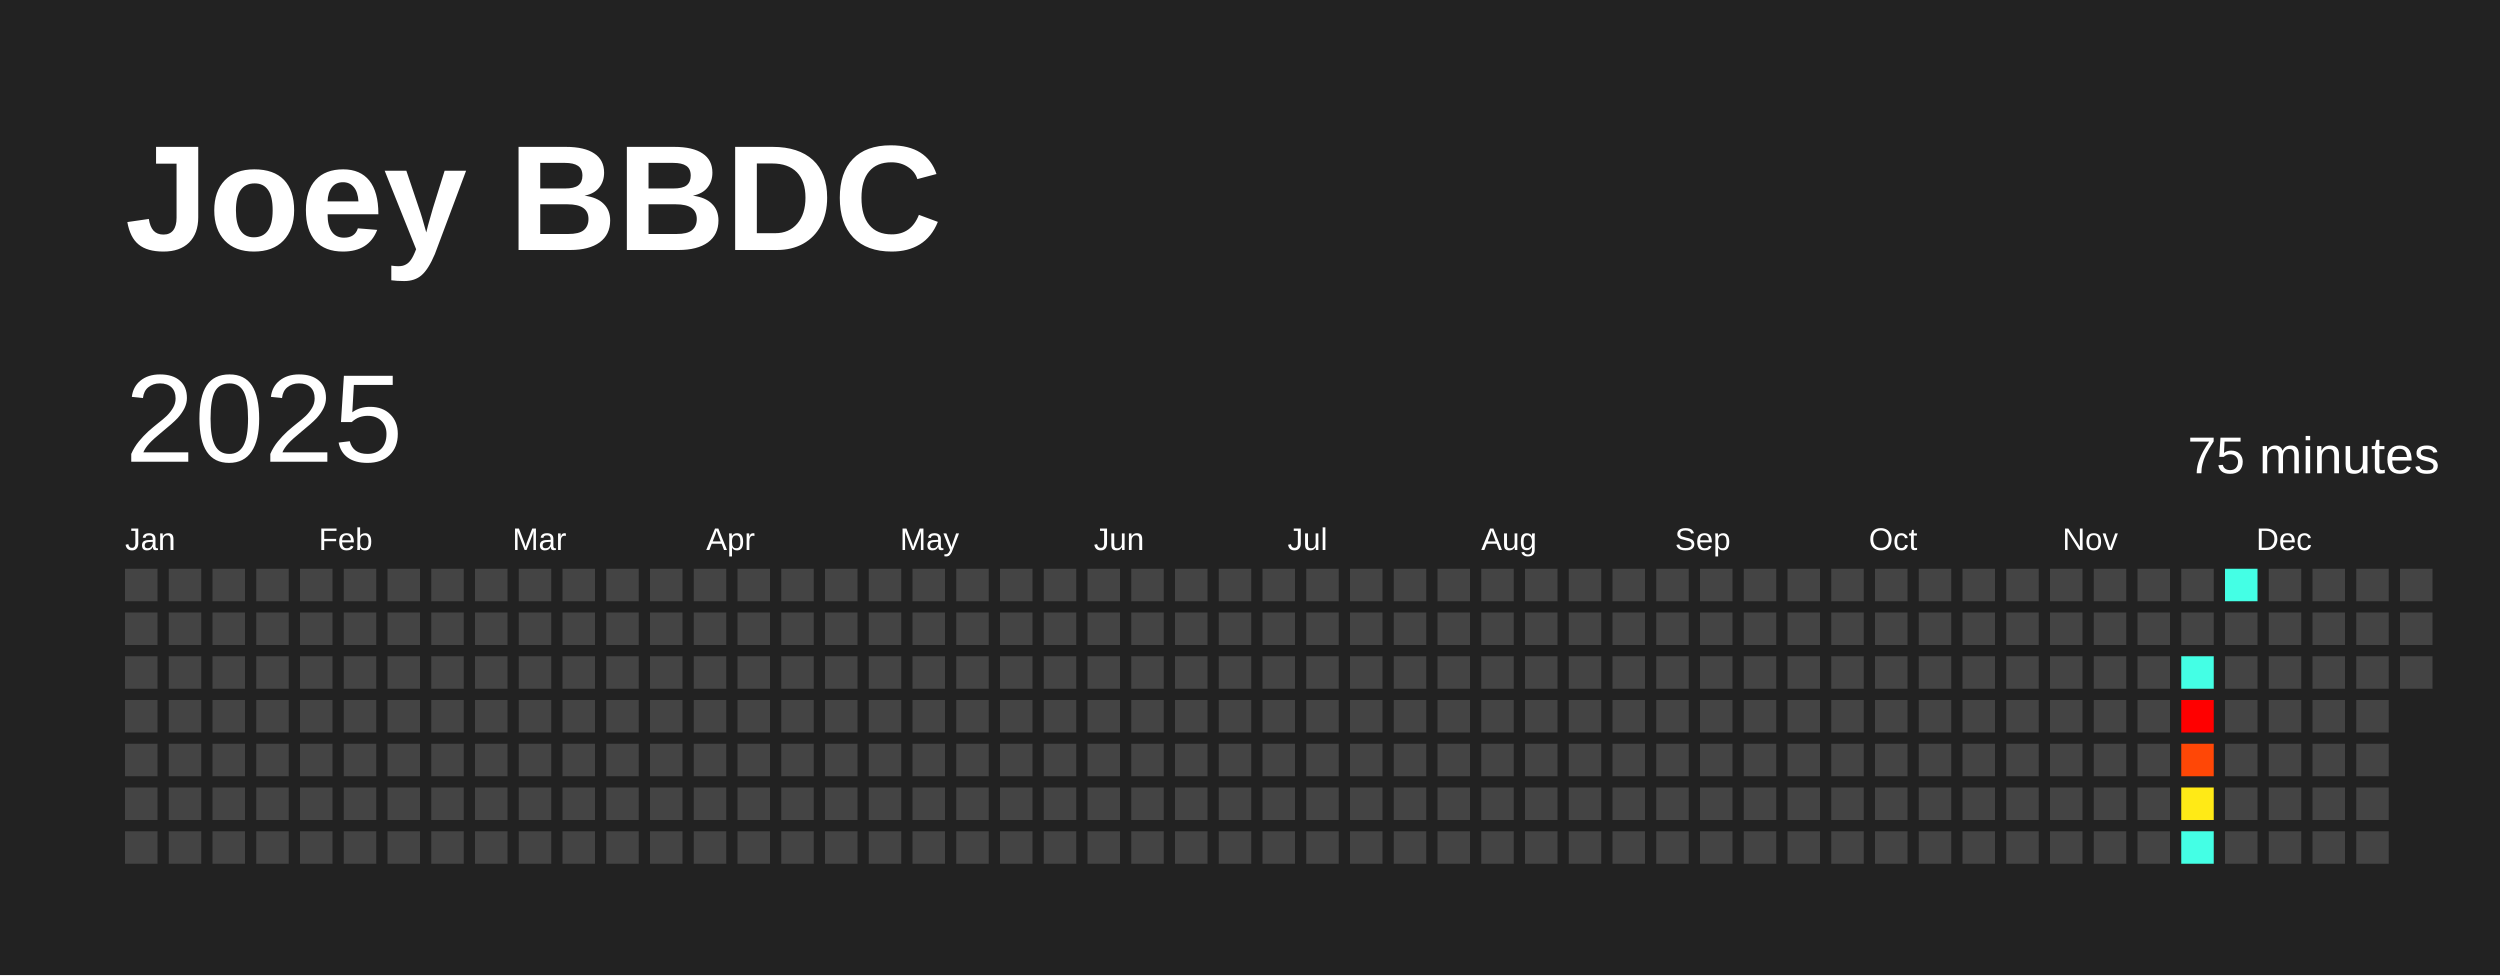
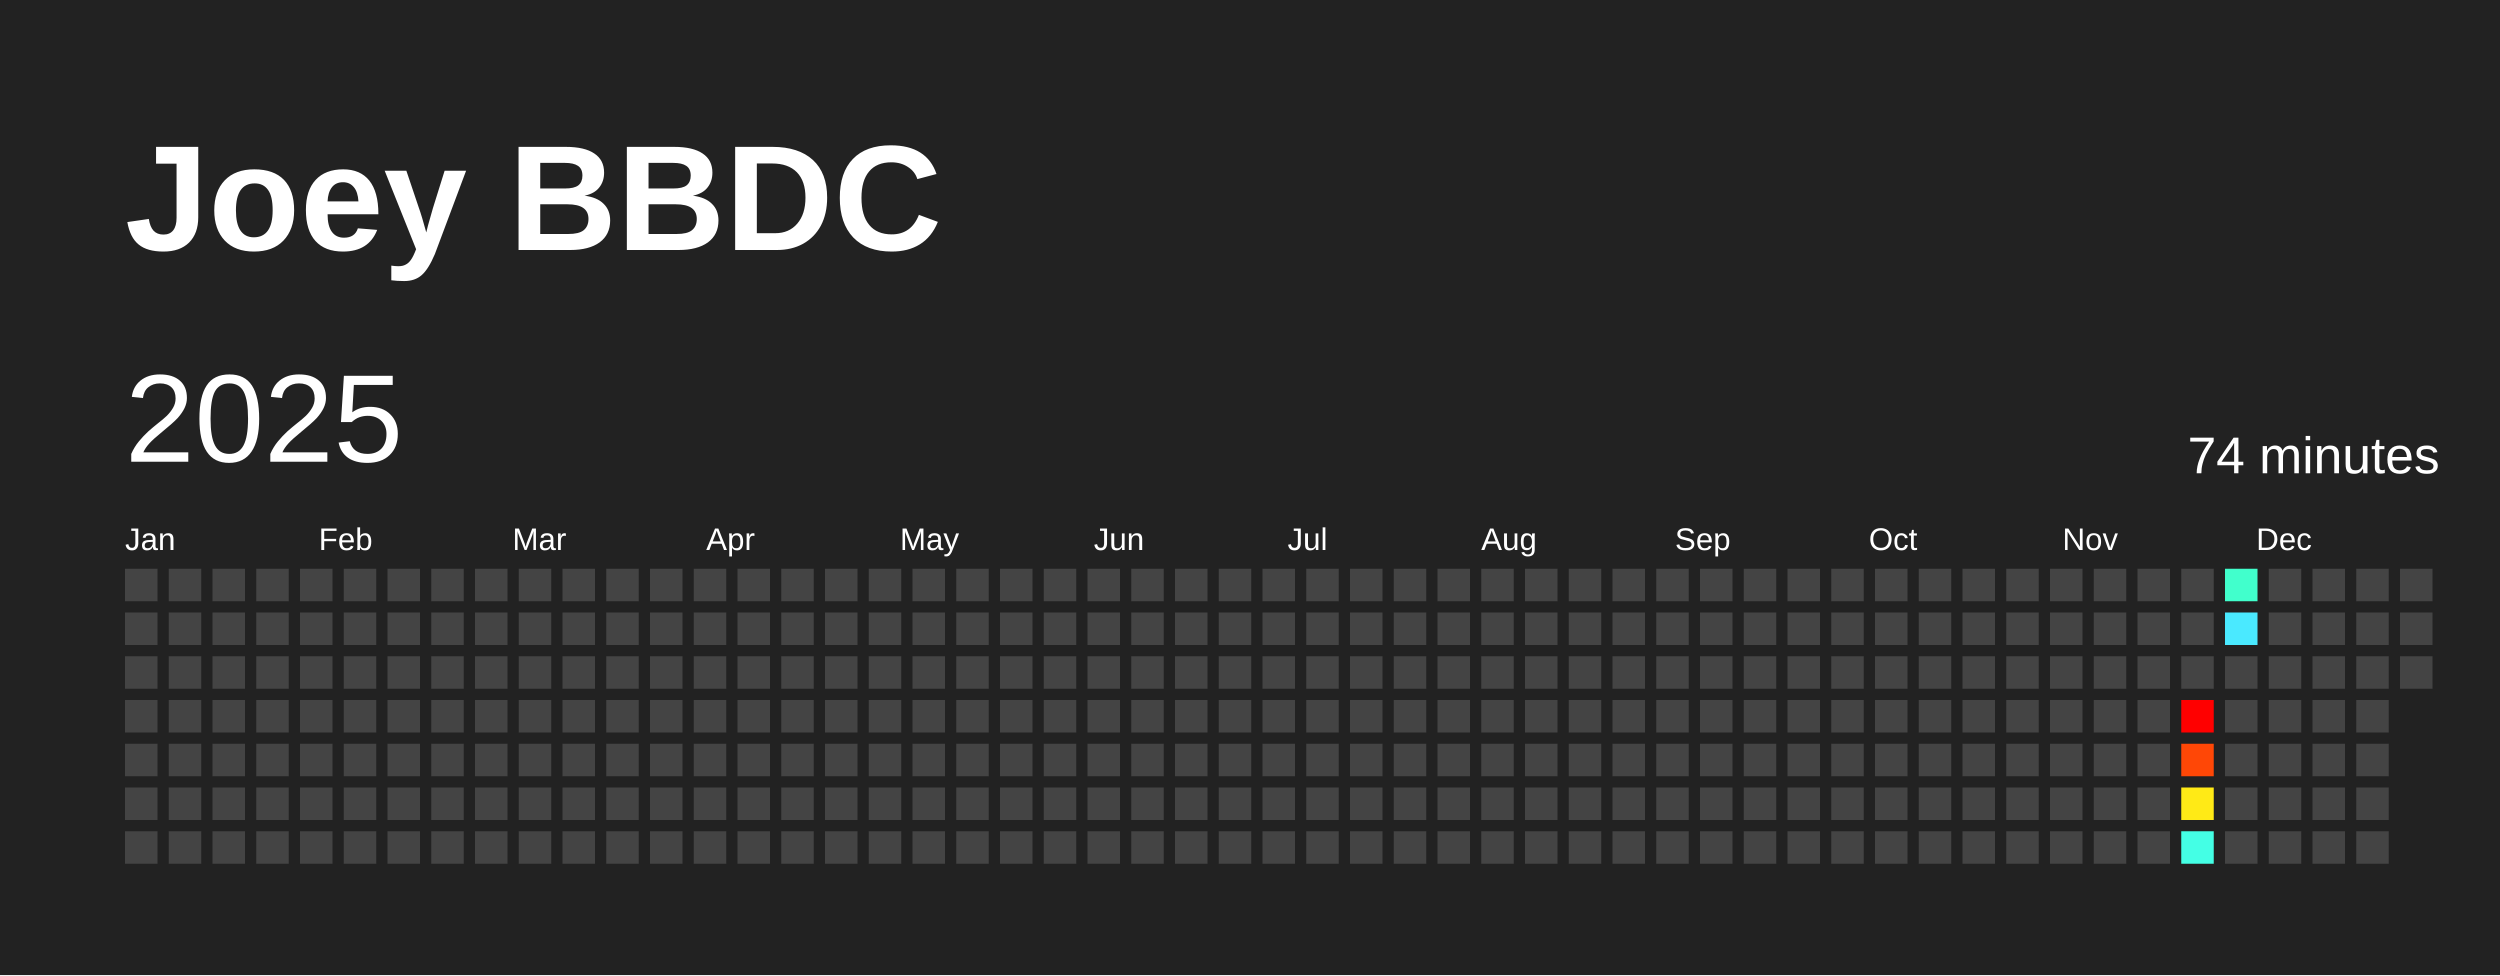
<svg xmlns="http://www.w3.org/2000/svg" baseProfile="full" height="78mm" version="1.1" viewBox="0,0,200,78" width="200mm">
  <defs />
  <rect fill="#222222" height="78" width="200" x="0" y="0" />
  <text fill="#FFFFFF" style="font-size:12px; font-family:Arial; font-weight:bold;" x="10" y="20">Joey BBDC</text>
  <text dominant-baseline="hanging" fill="#FFFFFF" style="font-size:10.0px; font-family:Arial;" x="10" y="30">2025</text>
-   <text dominant-baseline="hanging" fill="#FFFFFF" style="font-size:4.125px; font-family:Arial;" x="175" y="35">75 minutes</text>
+   <text dominant-baseline="hanging" fill="#FFFFFF" style="font-size:4.125px; font-family:Arial;" x="175" y="35">74 minutes</text>
  <text fill="#FFFFFF" style="font-size:2.5px; font-family:Arial" x="10.0" y="44">Jan</text>
  <text fill="#FFFFFF" style="font-size:2.5px; font-family:Arial" x="25.5" y="44">Feb</text>
  <text fill="#FFFFFF" style="font-size:2.5px; font-family:Arial" x="41.0" y="44">Mar</text>
  <text fill="#FFFFFF" style="font-size:2.5px; font-family:Arial" x="56.5" y="44">Apr</text>
  <text fill="#FFFFFF" style="font-size:2.5px; font-family:Arial" x="72.0" y="44">May</text>
  <text fill="#FFFFFF" style="font-size:2.5px; font-family:Arial" x="87.5" y="44">Jun</text>
  <text fill="#FFFFFF" style="font-size:2.5px; font-family:Arial" x="103.0" y="44">Jul</text>
  <text fill="#FFFFFF" style="font-size:2.5px; font-family:Arial" x="118.5" y="44">Aug</text>
  <text fill="#FFFFFF" style="font-size:2.5px; font-family:Arial" x="134.0" y="44">Sep</text>
  <text fill="#FFFFFF" style="font-size:2.5px; font-family:Arial" x="149.5" y="44">Oct</text>
  <text fill="#FFFFFF" style="font-size:2.5px; font-family:Arial" x="165.0" y="44">Nov</text>
  <text fill="#FFFFFF" style="font-size:2.5px; font-family:Arial" x="180.5" y="44">Dec</text>
  <rect fill="#444444" height="2.6" width="2.6" x="10.0" y="45.5" />
  <rect fill="#444444" height="2.6" width="2.6" x="10.0" y="49.0" />
  <rect fill="#444444" height="2.6" width="2.6" x="10.0" y="52.5" />
  <rect fill="#444444" height="2.6" width="2.6" x="10.0" y="56.0" />
  <rect fill="#444444" height="2.6" width="2.6" x="10.0" y="59.5" />
  <rect fill="#444444" height="2.6" width="2.6" x="10.0" y="63.0" />
  <rect fill="#444444" height="2.6" width="2.6" x="10.0" y="66.5" />
  <rect fill="#444444" height="2.6" width="2.6" x="13.5" y="45.5" />
  <rect fill="#444444" height="2.6" width="2.6" x="13.5" y="49.0" />
  <rect fill="#444444" height="2.6" width="2.6" x="13.5" y="52.5" />
  <rect fill="#444444" height="2.6" width="2.6" x="13.5" y="56.0" />
  <rect fill="#444444" height="2.6" width="2.6" x="13.5" y="59.5" />
  <rect fill="#444444" height="2.6" width="2.6" x="13.5" y="63.0" />
  <rect fill="#444444" height="2.6" width="2.6" x="13.5" y="66.5" />
  <rect fill="#444444" height="2.6" width="2.6" x="17.0" y="45.5" />
  <rect fill="#444444" height="2.6" width="2.6" x="17.0" y="49.0" />
  <rect fill="#444444" height="2.6" width="2.6" x="17.0" y="52.5" />
  <rect fill="#444444" height="2.6" width="2.6" x="17.0" y="56.0" />
  <rect fill="#444444" height="2.6" width="2.6" x="17.0" y="59.5" />
  <rect fill="#444444" height="2.6" width="2.6" x="17.0" y="63.0" />
  <rect fill="#444444" height="2.6" width="2.6" x="17.0" y="66.5" />
  <rect fill="#444444" height="2.6" width="2.6" x="20.5" y="45.5" />
  <rect fill="#444444" height="2.6" width="2.6" x="20.5" y="49.0" />
  <rect fill="#444444" height="2.6" width="2.6" x="20.5" y="52.5" />
  <rect fill="#444444" height="2.6" width="2.6" x="20.5" y="56.0" />
  <rect fill="#444444" height="2.6" width="2.6" x="20.5" y="59.5" />
  <rect fill="#444444" height="2.6" width="2.6" x="20.5" y="63.0" />
  <rect fill="#444444" height="2.6" width="2.6" x="20.5" y="66.5" />
  <rect fill="#444444" height="2.6" width="2.6" x="24.0" y="45.5" />
  <rect fill="#444444" height="2.6" width="2.6" x="24.0" y="49.0" />
  <rect fill="#444444" height="2.6" width="2.6" x="24.0" y="52.5" />
  <rect fill="#444444" height="2.6" width="2.6" x="24.0" y="56.0" />
  <rect fill="#444444" height="2.6" width="2.6" x="24.0" y="59.5" />
  <rect fill="#444444" height="2.6" width="2.6" x="24.0" y="63.0" />
  <rect fill="#444444" height="2.6" width="2.6" x="24.0" y="66.5" />
  <rect fill="#444444" height="2.6" width="2.6" x="27.5" y="45.5" />
  <rect fill="#444444" height="2.6" width="2.6" x="27.5" y="49.0" />
  <rect fill="#444444" height="2.6" width="2.6" x="27.5" y="52.5" />
  <rect fill="#444444" height="2.6" width="2.6" x="27.5" y="56.0" />
  <rect fill="#444444" height="2.6" width="2.6" x="27.5" y="59.5" />
  <rect fill="#444444" height="2.6" width="2.6" x="27.5" y="63.0" />
  <rect fill="#444444" height="2.6" width="2.6" x="27.5" y="66.5" />
  <rect fill="#444444" height="2.6" width="2.6" x="31.0" y="45.5" />
  <rect fill="#444444" height="2.6" width="2.6" x="31.0" y="49.0" />
  <rect fill="#444444" height="2.6" width="2.6" x="31.0" y="52.5" />
  <rect fill="#444444" height="2.6" width="2.6" x="31.0" y="56.0" />
  <rect fill="#444444" height="2.6" width="2.6" x="31.0" y="59.5" />
  <rect fill="#444444" height="2.6" width="2.6" x="31.0" y="63.0" />
  <rect fill="#444444" height="2.6" width="2.6" x="31.0" y="66.5" />
  <rect fill="#444444" height="2.6" width="2.6" x="34.5" y="45.5" />
  <rect fill="#444444" height="2.6" width="2.6" x="34.5" y="49.0" />
  <rect fill="#444444" height="2.6" width="2.6" x="34.5" y="52.5" />
  <rect fill="#444444" height="2.6" width="2.6" x="34.5" y="56.0" />
  <rect fill="#444444" height="2.6" width="2.6" x="34.5" y="59.5" />
  <rect fill="#444444" height="2.6" width="2.6" x="34.5" y="63.0" />
  <rect fill="#444444" height="2.6" width="2.6" x="34.5" y="66.5" />
  <rect fill="#444444" height="2.6" width="2.6" x="38.0" y="45.5" />
  <rect fill="#444444" height="2.6" width="2.6" x="38.0" y="49.0" />
  <rect fill="#444444" height="2.6" width="2.6" x="38.0" y="52.5" />
  <rect fill="#444444" height="2.6" width="2.6" x="38.0" y="56.0" />
  <rect fill="#444444" height="2.6" width="2.6" x="38.0" y="59.5" />
  <rect fill="#444444" height="2.6" width="2.6" x="38.0" y="63.0" />
  <rect fill="#444444" height="2.6" width="2.6" x="38.0" y="66.5" />
  <rect fill="#444444" height="2.6" width="2.6" x="41.5" y="45.5" />
  <rect fill="#444444" height="2.6" width="2.6" x="41.5" y="49.0" />
  <rect fill="#444444" height="2.6" width="2.6" x="41.5" y="52.5" />
  <rect fill="#444444" height="2.6" width="2.6" x="41.5" y="56.0" />
  <rect fill="#444444" height="2.6" width="2.6" x="41.5" y="59.5" />
  <rect fill="#444444" height="2.6" width="2.6" x="41.5" y="63.0" />
  <rect fill="#444444" height="2.6" width="2.6" x="41.5" y="66.5" />
  <rect fill="#444444" height="2.6" width="2.6" x="45.0" y="45.5" />
  <rect fill="#444444" height="2.6" width="2.6" x="45.0" y="49.0" />
  <rect fill="#444444" height="2.6" width="2.6" x="45.0" y="52.5" />
  <rect fill="#444444" height="2.6" width="2.6" x="45.0" y="56.0" />
  <rect fill="#444444" height="2.6" width="2.6" x="45.0" y="59.5" />
  <rect fill="#444444" height="2.6" width="2.6" x="45.0" y="63.0" />
  <rect fill="#444444" height="2.6" width="2.6" x="45.0" y="66.5" />
  <rect fill="#444444" height="2.6" width="2.6" x="48.5" y="45.5" />
  <rect fill="#444444" height="2.6" width="2.6" x="48.5" y="49.0" />
  <rect fill="#444444" height="2.6" width="2.6" x="48.5" y="52.5" />
  <rect fill="#444444" height="2.6" width="2.6" x="48.5" y="56.0" />
  <rect fill="#444444" height="2.6" width="2.6" x="48.5" y="59.5" />
  <rect fill="#444444" height="2.6" width="2.6" x="48.5" y="63.0" />
  <rect fill="#444444" height="2.6" width="2.6" x="48.5" y="66.5" />
  <rect fill="#444444" height="2.6" width="2.6" x="52.0" y="45.5" />
  <rect fill="#444444" height="2.6" width="2.6" x="52.0" y="49.0" />
  <rect fill="#444444" height="2.6" width="2.6" x="52.0" y="52.5" />
  <rect fill="#444444" height="2.6" width="2.6" x="52.0" y="56.0" />
  <rect fill="#444444" height="2.6" width="2.6" x="52.0" y="59.5" />
  <rect fill="#444444" height="2.6" width="2.6" x="52.0" y="63.0" />
  <rect fill="#444444" height="2.6" width="2.6" x="52.0" y="66.5" />
  <rect fill="#444444" height="2.6" width="2.6" x="55.5" y="45.5" />
  <rect fill="#444444" height="2.6" width="2.6" x="55.5" y="49.0" />
  <rect fill="#444444" height="2.6" width="2.6" x="55.5" y="52.5" />
  <rect fill="#444444" height="2.6" width="2.6" x="55.5" y="56.0" />
  <rect fill="#444444" height="2.6" width="2.6" x="55.5" y="59.5" />
  <rect fill="#444444" height="2.6" width="2.6" x="55.5" y="63.0" />
  <rect fill="#444444" height="2.6" width="2.6" x="55.5" y="66.5" />
  <rect fill="#444444" height="2.6" width="2.6" x="59.0" y="45.5" />
  <rect fill="#444444" height="2.6" width="2.6" x="59.0" y="49.0" />
  <rect fill="#444444" height="2.6" width="2.6" x="59.0" y="52.5" />
  <rect fill="#444444" height="2.6" width="2.6" x="59.0" y="56.0" />
  <rect fill="#444444" height="2.6" width="2.6" x="59.0" y="59.5" />
  <rect fill="#444444" height="2.6" width="2.6" x="59.0" y="63.0" />
  <rect fill="#444444" height="2.6" width="2.6" x="59.0" y="66.5" />
  <rect fill="#444444" height="2.6" width="2.6" x="62.5" y="45.5" />
  <rect fill="#444444" height="2.6" width="2.6" x="62.5" y="49.0" />
  <rect fill="#444444" height="2.6" width="2.6" x="62.5" y="52.5" />
  <rect fill="#444444" height="2.6" width="2.6" x="62.5" y="56.0" />
  <rect fill="#444444" height="2.6" width="2.6" x="62.5" y="59.5" />
  <rect fill="#444444" height="2.6" width="2.6" x="62.5" y="63.0" />
  <rect fill="#444444" height="2.6" width="2.6" x="62.5" y="66.5" />
  <rect fill="#444444" height="2.6" width="2.6" x="66.0" y="45.5" />
  <rect fill="#444444" height="2.6" width="2.6" x="66.0" y="49.0" />
  <rect fill="#444444" height="2.6" width="2.6" x="66.0" y="52.5" />
  <rect fill="#444444" height="2.6" width="2.6" x="66.0" y="56.0" />
  <rect fill="#444444" height="2.6" width="2.6" x="66.0" y="59.5" />
  <rect fill="#444444" height="2.6" width="2.6" x="66.0" y="63.0" />
  <rect fill="#444444" height="2.6" width="2.6" x="66.0" y="66.5" />
  <rect fill="#444444" height="2.6" width="2.6" x="69.5" y="45.5" />
  <rect fill="#444444" height="2.6" width="2.6" x="69.5" y="49.0" />
  <rect fill="#444444" height="2.6" width="2.6" x="69.5" y="52.5" />
  <rect fill="#444444" height="2.6" width="2.6" x="69.5" y="56.0" />
  <rect fill="#444444" height="2.6" width="2.6" x="69.5" y="59.5" />
  <rect fill="#444444" height="2.6" width="2.6" x="69.5" y="63.0" />
  <rect fill="#444444" height="2.6" width="2.6" x="69.5" y="66.5" />
  <rect fill="#444444" height="2.6" width="2.6" x="73.0" y="45.5" />
  <rect fill="#444444" height="2.6" width="2.6" x="73.0" y="49.0" />
  <rect fill="#444444" height="2.6" width="2.6" x="73.0" y="52.5" />
  <rect fill="#444444" height="2.6" width="2.6" x="73.0" y="56.0" />
  <rect fill="#444444" height="2.6" width="2.6" x="73.0" y="59.5" />
  <rect fill="#444444" height="2.6" width="2.6" x="73.0" y="63.0" />
  <rect fill="#444444" height="2.6" width="2.6" x="73.0" y="66.5" />
  <rect fill="#444444" height="2.6" width="2.6" x="76.5" y="45.5" />
  <rect fill="#444444" height="2.6" width="2.6" x="76.5" y="49.0" />
  <rect fill="#444444" height="2.6" width="2.6" x="76.5" y="52.5" />
  <rect fill="#444444" height="2.6" width="2.6" x="76.5" y="56.0" />
  <rect fill="#444444" height="2.6" width="2.6" x="76.5" y="59.5" />
  <rect fill="#444444" height="2.6" width="2.6" x="76.5" y="63.0" />
  <rect fill="#444444" height="2.6" width="2.6" x="76.5" y="66.5" />
  <rect fill="#444444" height="2.6" width="2.6" x="80.0" y="45.5" />
  <rect fill="#444444" height="2.6" width="2.6" x="80.0" y="49.0" />
  <rect fill="#444444" height="2.6" width="2.6" x="80.0" y="52.5" />
  <rect fill="#444444" height="2.6" width="2.6" x="80.0" y="56.0" />
  <rect fill="#444444" height="2.6" width="2.6" x="80.0" y="59.5" />
  <rect fill="#444444" height="2.6" width="2.6" x="80.0" y="63.0" />
  <rect fill="#444444" height="2.6" width="2.6" x="80.0" y="66.5" />
  <rect fill="#444444" height="2.6" width="2.6" x="83.5" y="45.5" />
  <rect fill="#444444" height="2.6" width="2.6" x="83.5" y="49.0" />
  <rect fill="#444444" height="2.6" width="2.6" x="83.5" y="52.5" />
  <rect fill="#444444" height="2.6" width="2.6" x="83.5" y="56.0" />
  <rect fill="#444444" height="2.6" width="2.6" x="83.5" y="59.5" />
  <rect fill="#444444" height="2.6" width="2.6" x="83.5" y="63.0" />
  <rect fill="#444444" height="2.6" width="2.6" x="83.5" y="66.5" />
  <rect fill="#444444" height="2.6" width="2.6" x="87.0" y="45.5" />
  <rect fill="#444444" height="2.6" width="2.6" x="87.0" y="49.0" />
  <rect fill="#444444" height="2.6" width="2.6" x="87.0" y="52.5" />
  <rect fill="#444444" height="2.6" width="2.6" x="87.0" y="56.0" />
  <rect fill="#444444" height="2.6" width="2.6" x="87.0" y="59.5" />
  <rect fill="#444444" height="2.6" width="2.6" x="87.0" y="63.0" />
  <rect fill="#444444" height="2.6" width="2.6" x="87.0" y="66.5" />
  <rect fill="#444444" height="2.6" width="2.6" x="90.5" y="45.5" />
  <rect fill="#444444" height="2.6" width="2.6" x="90.5" y="49.0" />
  <rect fill="#444444" height="2.6" width="2.6" x="90.5" y="52.5" />
  <rect fill="#444444" height="2.6" width="2.6" x="90.5" y="56.0" />
  <rect fill="#444444" height="2.6" width="2.6" x="90.5" y="59.5" />
  <rect fill="#444444" height="2.6" width="2.6" x="90.5" y="63.0" />
  <rect fill="#444444" height="2.6" width="2.6" x="90.5" y="66.5" />
  <rect fill="#444444" height="2.6" width="2.6" x="94.0" y="45.5" />
  <rect fill="#444444" height="2.6" width="2.6" x="94.0" y="49.0" />
  <rect fill="#444444" height="2.6" width="2.6" x="94.0" y="52.5" />
  <rect fill="#444444" height="2.6" width="2.6" x="94.0" y="56.0" />
  <rect fill="#444444" height="2.6" width="2.6" x="94.0" y="59.5" />
  <rect fill="#444444" height="2.6" width="2.6" x="94.0" y="63.0" />
  <rect fill="#444444" height="2.6" width="2.6" x="94.0" y="66.5" />
  <rect fill="#444444" height="2.6" width="2.6" x="97.5" y="45.5" />
  <rect fill="#444444" height="2.6" width="2.6" x="97.5" y="49.0" />
  <rect fill="#444444" height="2.6" width="2.6" x="97.5" y="52.5" />
  <rect fill="#444444" height="2.6" width="2.6" x="97.5" y="56.0" />
  <rect fill="#444444" height="2.6" width="2.6" x="97.5" y="59.5" />
  <rect fill="#444444" height="2.6" width="2.6" x="97.5" y="63.0" />
  <rect fill="#444444" height="2.6" width="2.6" x="97.5" y="66.5" />
  <rect fill="#444444" height="2.6" width="2.6" x="101.0" y="45.5" />
  <rect fill="#444444" height="2.6" width="2.6" x="101.0" y="49.0" />
  <rect fill="#444444" height="2.6" width="2.6" x="101.0" y="52.5" />
  <rect fill="#444444" height="2.6" width="2.6" x="101.0" y="56.0" />
  <rect fill="#444444" height="2.6" width="2.6" x="101.0" y="59.5" />
  <rect fill="#444444" height="2.6" width="2.6" x="101.0" y="63.0" />
  <rect fill="#444444" height="2.6" width="2.6" x="101.0" y="66.5" />
  <rect fill="#444444" height="2.6" width="2.6" x="104.5" y="45.5" />
  <rect fill="#444444" height="2.6" width="2.6" x="104.5" y="49.0" />
  <rect fill="#444444" height="2.6" width="2.6" x="104.5" y="52.5" />
  <rect fill="#444444" height="2.6" width="2.6" x="104.5" y="56.0" />
  <rect fill="#444444" height="2.6" width="2.6" x="104.5" y="59.5" />
  <rect fill="#444444" height="2.6" width="2.6" x="104.5" y="63.0" />
  <rect fill="#444444" height="2.6" width="2.6" x="104.5" y="66.5" />
  <rect fill="#444444" height="2.6" width="2.6" x="108.0" y="45.5" />
  <rect fill="#444444" height="2.6" width="2.6" x="108.0" y="49.0" />
  <rect fill="#444444" height="2.6" width="2.6" x="108.0" y="52.5" />
  <rect fill="#444444" height="2.6" width="2.6" x="108.0" y="56.0" />
  <rect fill="#444444" height="2.6" width="2.6" x="108.0" y="59.5" />
  <rect fill="#444444" height="2.6" width="2.6" x="108.0" y="63.0" />
  <rect fill="#444444" height="2.6" width="2.6" x="108.0" y="66.5" />
  <rect fill="#444444" height="2.6" width="2.6" x="111.5" y="45.5" />
  <rect fill="#444444" height="2.6" width="2.6" x="111.5" y="49.0" />
  <rect fill="#444444" height="2.6" width="2.6" x="111.5" y="52.5" />
  <rect fill="#444444" height="2.6" width="2.6" x="111.5" y="56.0" />
  <rect fill="#444444" height="2.6" width="2.6" x="111.5" y="59.5" />
  <rect fill="#444444" height="2.6" width="2.6" x="111.5" y="63.0" />
  <rect fill="#444444" height="2.6" width="2.6" x="111.5" y="66.5" />
  <rect fill="#444444" height="2.6" width="2.6" x="115.0" y="45.5" />
  <rect fill="#444444" height="2.6" width="2.6" x="115.0" y="49.0" />
  <rect fill="#444444" height="2.6" width="2.6" x="115.0" y="52.5" />
  <rect fill="#444444" height="2.6" width="2.6" x="115.0" y="56.0" />
  <rect fill="#444444" height="2.6" width="2.6" x="115.0" y="59.5" />
  <rect fill="#444444" height="2.6" width="2.6" x="115.0" y="63.0" />
  <rect fill="#444444" height="2.6" width="2.6" x="115.0" y="66.5" />
  <rect fill="#444444" height="2.6" width="2.6" x="118.5" y="45.5" />
  <rect fill="#444444" height="2.6" width="2.6" x="118.5" y="49.0" />
  <rect fill="#444444" height="2.6" width="2.6" x="118.5" y="52.5" />
  <rect fill="#444444" height="2.6" width="2.6" x="118.5" y="56.0" />
  <rect fill="#444444" height="2.6" width="2.6" x="118.5" y="59.5" />
  <rect fill="#444444" height="2.6" width="2.6" x="118.5" y="63.0" />
  <rect fill="#444444" height="2.6" width="2.6" x="118.5" y="66.5" />
  <rect fill="#444444" height="2.6" width="2.6" x="122.0" y="45.5" />
  <rect fill="#444444" height="2.6" width="2.6" x="122.0" y="49.0" />
  <rect fill="#444444" height="2.6" width="2.6" x="122.0" y="52.5" />
  <rect fill="#444444" height="2.6" width="2.6" x="122.0" y="56.0" />
  <rect fill="#444444" height="2.6" width="2.6" x="122.0" y="59.5" />
  <rect fill="#444444" height="2.6" width="2.6" x="122.0" y="63.0" />
  <rect fill="#444444" height="2.6" width="2.6" x="122.0" y="66.5" />
  <rect fill="#444444" height="2.6" width="2.6" x="125.5" y="45.5" />
  <rect fill="#444444" height="2.6" width="2.6" x="125.5" y="49.0" />
  <rect fill="#444444" height="2.6" width="2.6" x="125.5" y="52.5" />
  <rect fill="#444444" height="2.6" width="2.6" x="125.5" y="56.0" />
  <rect fill="#444444" height="2.6" width="2.6" x="125.5" y="59.5" />
  <rect fill="#444444" height="2.6" width="2.6" x="125.5" y="63.0" />
  <rect fill="#444444" height="2.6" width="2.6" x="125.5" y="66.5" />
  <rect fill="#444444" height="2.6" width="2.6" x="129.0" y="45.5" />
  <rect fill="#444444" height="2.6" width="2.6" x="129.0" y="49.0" />
  <rect fill="#444444" height="2.6" width="2.6" x="129.0" y="52.5" />
  <rect fill="#444444" height="2.6" width="2.6" x="129.0" y="56.0" />
  <rect fill="#444444" height="2.6" width="2.6" x="129.0" y="59.5" />
  <rect fill="#444444" height="2.6" width="2.6" x="129.0" y="63.0" />
  <rect fill="#444444" height="2.6" width="2.6" x="129.0" y="66.5" />
  <rect fill="#444444" height="2.6" width="2.6" x="132.5" y="45.5" />
  <rect fill="#444444" height="2.6" width="2.6" x="132.5" y="49.0" />
  <rect fill="#444444" height="2.6" width="2.6" x="132.5" y="52.5" />
  <rect fill="#444444" height="2.6" width="2.6" x="132.5" y="56.0" />
  <rect fill="#444444" height="2.6" width="2.6" x="132.5" y="59.5" />
  <rect fill="#444444" height="2.6" width="2.6" x="132.5" y="63.0" />
  <rect fill="#444444" height="2.6" width="2.6" x="132.5" y="66.5" />
  <rect fill="#444444" height="2.6" width="2.6" x="136.0" y="45.5" />
  <rect fill="#444444" height="2.6" width="2.6" x="136.0" y="49.0" />
  <rect fill="#444444" height="2.6" width="2.6" x="136.0" y="52.5" />
  <rect fill="#444444" height="2.6" width="2.6" x="136.0" y="56.0" />
  <rect fill="#444444" height="2.6" width="2.6" x="136.0" y="59.5" />
  <rect fill="#444444" height="2.6" width="2.6" x="136.0" y="63.0" />
  <rect fill="#444444" height="2.6" width="2.6" x="136.0" y="66.5" />
  <rect fill="#444444" height="2.6" width="2.6" x="139.5" y="45.5" />
  <rect fill="#444444" height="2.6" width="2.6" x="139.5" y="49.0" />
  <rect fill="#444444" height="2.6" width="2.6" x="139.5" y="52.5" />
  <rect fill="#444444" height="2.6" width="2.6" x="139.5" y="56.0" />
  <rect fill="#444444" height="2.6" width="2.6" x="139.5" y="59.5" />
  <rect fill="#444444" height="2.6" width="2.6" x="139.5" y="63.0" />
  <rect fill="#444444" height="2.6" width="2.6" x="139.5" y="66.5" />
  <rect fill="#444444" height="2.6" width="2.6" x="143.0" y="45.5" />
  <rect fill="#444444" height="2.6" width="2.6" x="143.0" y="49.0" />
  <rect fill="#444444" height="2.6" width="2.6" x="143.0" y="52.5" />
  <rect fill="#444444" height="2.6" width="2.6" x="143.0" y="56.0" />
  <rect fill="#444444" height="2.6" width="2.6" x="143.0" y="59.5" />
  <rect fill="#444444" height="2.6" width="2.6" x="143.0" y="63.0" />
  <rect fill="#444444" height="2.6" width="2.6" x="143.0" y="66.5" />
  <rect fill="#444444" height="2.6" width="2.6" x="146.5" y="45.5" />
  <rect fill="#444444" height="2.6" width="2.6" x="146.5" y="49.0" />
  <rect fill="#444444" height="2.6" width="2.6" x="146.5" y="52.5" />
  <rect fill="#444444" height="2.6" width="2.6" x="146.5" y="56.0" />
  <rect fill="#444444" height="2.6" width="2.6" x="146.5" y="59.5" />
  <rect fill="#444444" height="2.6" width="2.6" x="146.5" y="63.0" />
  <rect fill="#444444" height="2.6" width="2.6" x="146.5" y="66.5" />
  <rect fill="#444444" height="2.6" width="2.6" x="150.0" y="45.5" />
  <rect fill="#444444" height="2.6" width="2.6" x="150.0" y="49.0" />
  <rect fill="#444444" height="2.6" width="2.6" x="150.0" y="52.5" />
  <rect fill="#444444" height="2.6" width="2.6" x="150.0" y="56.0" />
  <rect fill="#444444" height="2.6" width="2.6" x="150.0" y="59.5" />
  <rect fill="#444444" height="2.6" width="2.6" x="150.0" y="63.0" />
  <rect fill="#444444" height="2.6" width="2.6" x="150.0" y="66.5" />
  <rect fill="#444444" height="2.6" width="2.6" x="153.5" y="45.5" />
  <rect fill="#444444" height="2.6" width="2.6" x="153.5" y="49.0" />
  <rect fill="#444444" height="2.6" width="2.6" x="153.5" y="52.5" />
  <rect fill="#444444" height="2.6" width="2.6" x="153.5" y="56.0" />
  <rect fill="#444444" height="2.6" width="2.6" x="153.5" y="59.5" />
  <rect fill="#444444" height="2.6" width="2.6" x="153.5" y="63.0" />
  <rect fill="#444444" height="2.6" width="2.6" x="153.5" y="66.5" />
  <rect fill="#444444" height="2.6" width="2.6" x="157.0" y="45.5" />
  <rect fill="#444444" height="2.6" width="2.6" x="157.0" y="49.0" />
  <rect fill="#444444" height="2.6" width="2.6" x="157.0" y="52.5" />
  <rect fill="#444444" height="2.6" width="2.6" x="157.0" y="56.0" />
  <rect fill="#444444" height="2.6" width="2.6" x="157.0" y="59.5" />
  <rect fill="#444444" height="2.6" width="2.6" x="157.0" y="63.0" />
  <rect fill="#444444" height="2.6" width="2.6" x="157.0" y="66.5" />
  <rect fill="#444444" height="2.6" width="2.6" x="160.5" y="45.5" />
  <rect fill="#444444" height="2.6" width="2.6" x="160.5" y="49.0" />
  <rect fill="#444444" height="2.6" width="2.6" x="160.5" y="52.5" />
  <rect fill="#444444" height="2.6" width="2.6" x="160.5" y="56.0" />
  <rect fill="#444444" height="2.6" width="2.6" x="160.5" y="59.5" />
  <rect fill="#444444" height="2.6" width="2.6" x="160.5" y="63.0" />
  <rect fill="#444444" height="2.6" width="2.6" x="160.5" y="66.5" />
  <rect fill="#444444" height="2.6" width="2.6" x="164.0" y="45.5" />
  <rect fill="#444444" height="2.6" width="2.6" x="164.0" y="49.0" />
  <rect fill="#444444" height="2.6" width="2.6" x="164.0" y="52.5" />
  <rect fill="#444444" height="2.6" width="2.6" x="164.0" y="56.0" />
  <rect fill="#444444" height="2.6" width="2.6" x="164.0" y="59.5" />
  <rect fill="#444444" height="2.6" width="2.6" x="164.0" y="63.0" />
  <rect fill="#444444" height="2.6" width="2.6" x="164.0" y="66.5" />
  <rect fill="#444444" height="2.6" width="2.6" x="167.5" y="45.5" />
  <rect fill="#444444" height="2.6" width="2.6" x="167.5" y="49.0" />
  <rect fill="#444444" height="2.6" width="2.6" x="167.5" y="52.5" />
  <rect fill="#444444" height="2.6" width="2.6" x="167.5" y="56.0" />
  <rect fill="#444444" height="2.6" width="2.6" x="167.5" y="59.5" />
  <rect fill="#444444" height="2.6" width="2.6" x="167.5" y="63.0" />
  <rect fill="#444444" height="2.6" width="2.6" x="167.5" y="66.5" />
  <rect fill="#444444" height="2.6" width="2.6" x="171.0" y="45.5" />
  <rect fill="#444444" height="2.6" width="2.6" x="171.0" y="49.0" />
  <rect fill="#444444" height="2.6" width="2.6" x="171.0" y="52.5" />
  <rect fill="#444444" height="2.6" width="2.6" x="171.0" y="56.0" />
  <rect fill="#444444" height="2.6" width="2.6" x="171.0" y="59.5" />
  <rect fill="#444444" height="2.6" width="2.6" x="171.0" y="63.0" />
  <rect fill="#444444" height="2.6" width="2.6" x="171.0" y="66.5" />
  <rect fill="#444444" height="2.6" width="2.6" x="174.5" y="45.5" />
  <rect fill="#444444" height="2.6" width="2.6" x="174.5" y="49.0" />
-   <rect fill="#44ffe5" height="2.6" width="2.6" x="174.5" y="52.5" />
+   <rect fill="#444444" height="2.6" width="2.6" x="174.5" y="52.5" />
  <rect fill="red" height="2.6" width="2.6" x="174.5" y="56.0" />
  <rect fill="#ff4706" height="2.6" width="2.6" x="174.5" y="59.5" />
  <rect fill="#ffea16" height="2.6" width="2.6" x="174.5" y="63.0" />
  <rect fill="#44ffe5" height="2.6" width="2.6" x="174.5" y="66.5" />
-   <rect fill="#44ffe5" height="2.6" width="2.6" x="178.0" y="45.5" />
-   <rect fill="#444444" height="2.6" width="2.6" x="178.0" y="49.0" />
+   <rect fill="#41ffcc" height="2.6" width="2.6" x="178.0" y="45.5" />
+   <rect fill="#4ae9ff" height="2.6" width="2.6" x="178.0" y="49.0" />
  <rect fill="#444444" height="2.6" width="2.6" x="178.0" y="52.5" />
  <rect fill="#444444" height="2.6" width="2.6" x="178.0" y="56.0" />
  <rect fill="#444444" height="2.6" width="2.6" x="178.0" y="59.5" />
  <rect fill="#444444" height="2.6" width="2.6" x="178.0" y="63.0" />
  <rect fill="#444444" height="2.6" width="2.6" x="178.0" y="66.5" />
  <rect fill="#444444" height="2.6" width="2.6" x="181.5" y="45.5" />
  <rect fill="#444444" height="2.6" width="2.6" x="181.5" y="49.0" />
  <rect fill="#444444" height="2.6" width="2.6" x="181.5" y="52.5" />
  <rect fill="#444444" height="2.6" width="2.6" x="181.5" y="56.0" />
  <rect fill="#444444" height="2.6" width="2.6" x="181.5" y="59.5" />
  <rect fill="#444444" height="2.6" width="2.6" x="181.5" y="63.0" />
  <rect fill="#444444" height="2.6" width="2.6" x="181.5" y="66.5" />
  <rect fill="#444444" height="2.6" width="2.6" x="185.0" y="45.5" />
  <rect fill="#444444" height="2.6" width="2.6" x="185.0" y="49.0" />
  <rect fill="#444444" height="2.6" width="2.6" x="185.0" y="52.5" />
  <rect fill="#444444" height="2.6" width="2.6" x="185.0" y="56.0" />
  <rect fill="#444444" height="2.6" width="2.6" x="185.0" y="59.5" />
  <rect fill="#444444" height="2.6" width="2.6" x="185.0" y="63.0" />
  <rect fill="#444444" height="2.6" width="2.6" x="185.0" y="66.5" />
  <rect fill="#444444" height="2.6" width="2.6" x="188.5" y="45.5" />
  <rect fill="#444444" height="2.6" width="2.6" x="188.5" y="49.0" />
  <rect fill="#444444" height="2.6" width="2.6" x="188.5" y="52.5" />
  <rect fill="#444444" height="2.6" width="2.6" x="188.5" y="56.0" />
  <rect fill="#444444" height="2.6" width="2.6" x="188.5" y="59.5" />
  <rect fill="#444444" height="2.6" width="2.6" x="188.5" y="63.0" />
  <rect fill="#444444" height="2.6" width="2.6" x="188.5" y="66.5" />
  <rect fill="#444444" height="2.6" width="2.6" x="192.0" y="45.5" />
  <rect fill="#444444" height="2.6" width="2.6" x="192.0" y="49.0" />
  <rect fill="#444444" height="2.6" width="2.6" x="192.0" y="52.5" />
</svg>
